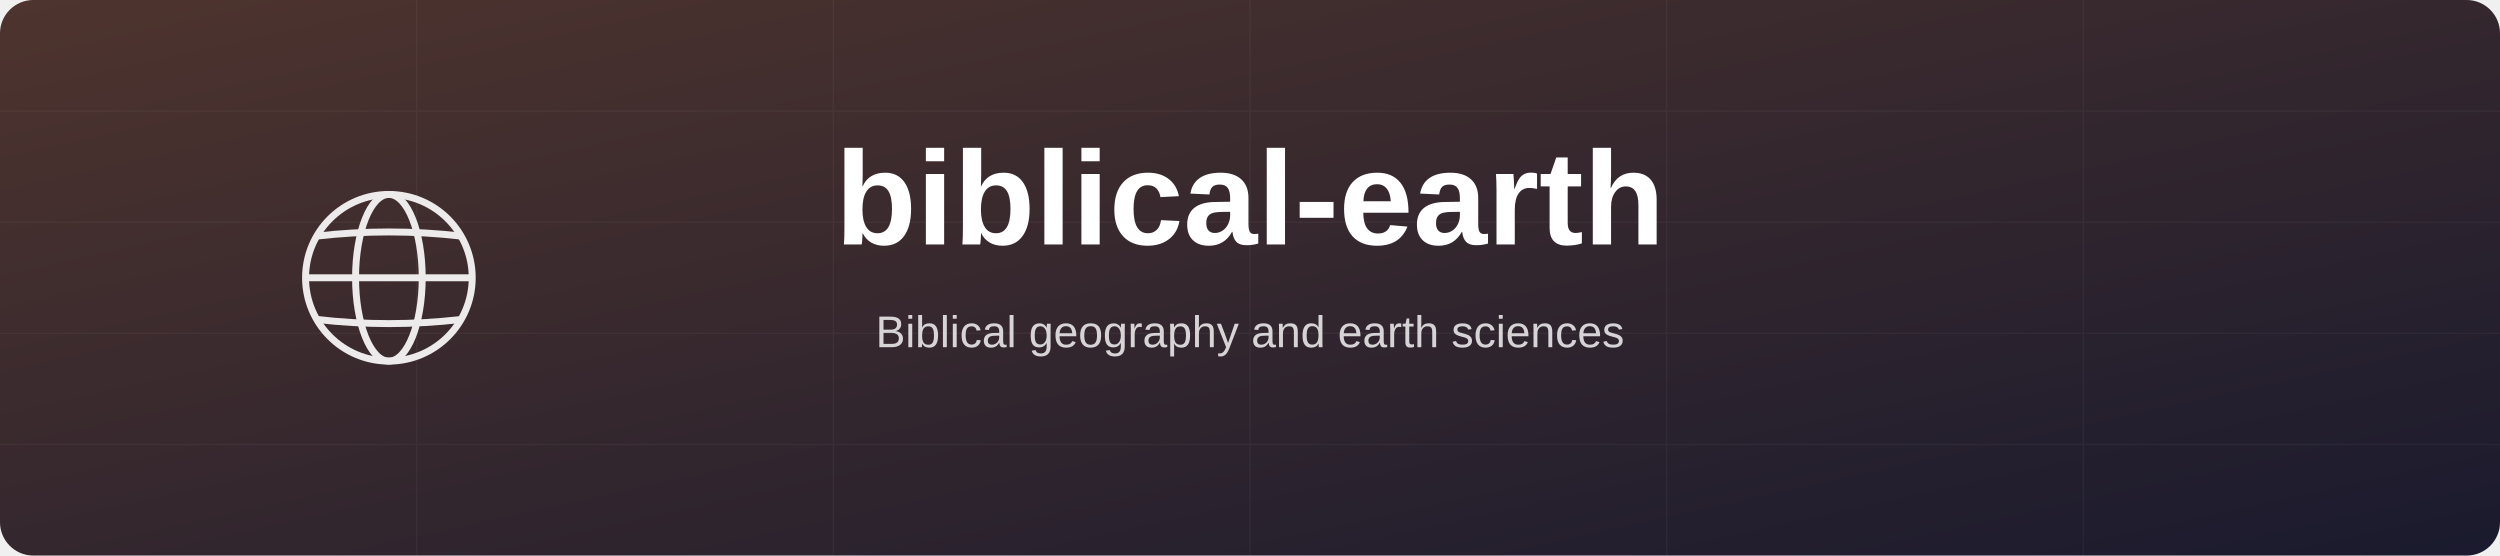
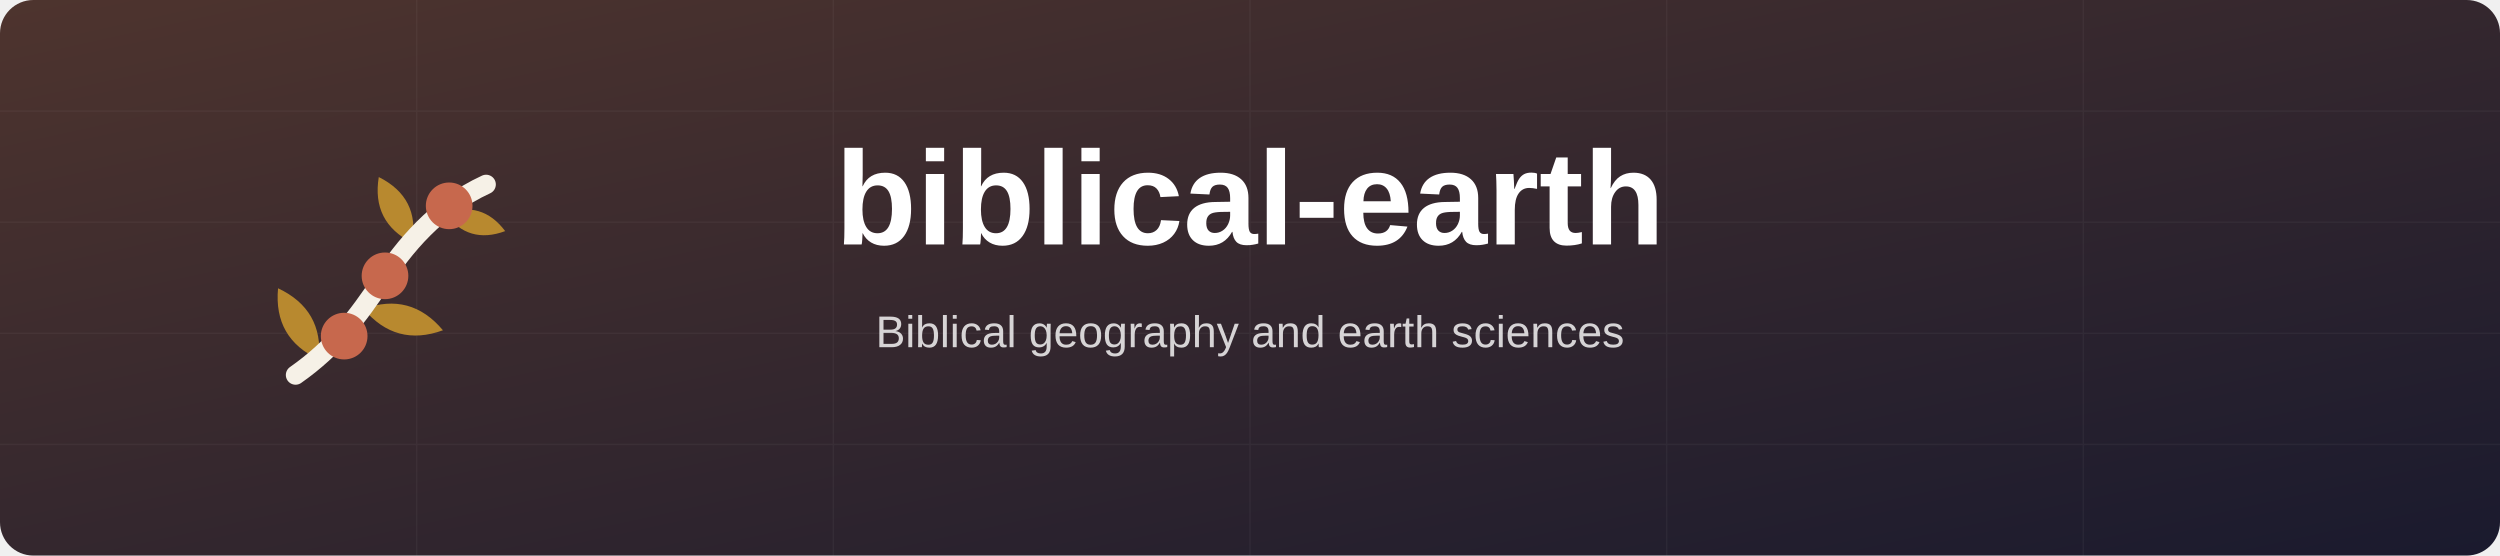
<svg xmlns="http://www.w3.org/2000/svg" width="900" height="200" viewBox="0 0 900 200">
  <defs>
    <linearGradient id="bg" x1="0%" y1="0%" x2="100%" y2="100%">
      <stop offset="0%" style="stop-color:#4E342E" />
      <stop offset="100%" style="stop-color:#1A1A2E" />
    </linearGradient>
  </defs>
  <rect width="900" height="200" rx="12" fill="url(#bg)" />
  <g stroke="white" stroke-width="0.5" opacity="0.04">
    <line x1="0" y1="40" x2="900" y2="40" />
    <line x1="0" y1="80" x2="900" y2="80" />
    <line x1="0" y1="120" x2="900" y2="120" />
    <line x1="0" y1="160" x2="900" y2="160" />
    <line x1="150" y1="0" x2="150" y2="200" />
    <line x1="300" y1="0" x2="300" y2="200" />
    <line x1="450" y1="0" x2="450" y2="200" />
    <line x1="600" y1="0" x2="600" y2="200" />
    <line x1="750" y1="0" x2="750" y2="200" />
  </g>
-   <g transform="translate(140, 100)" fill="none" stroke="white" stroke-width="2.5" opacity="0.9">
-     <circle cx="0" cy="0" r="30" />
-     <ellipse cx="0" cy="0" rx="12" ry="30" />
-     <line x1="-30" y1="0" x2="30" y2="0" />
-     <path d="M-26,-15 Q0,-18 26,-15" />
-     <path d="M-26,15 Q0,18 26,15" />
+   <g transform="translate(95.2, 55.2) scale(1.4)">
+     <path d="M14 53Q15.2 40.2 3.5 34.7Q2.3 47.6 14 53Z M25.5 40Q33.8 49.9 45.9 45.5Q37.6 35.6 25.5 40Z M38 23Q40 11.4 29.4 6.1Q27.5 17.7 38 23Z M46.5 15.5Q52.5 23.5 61.9 20Q55.9 12 46.5 15.5Z" fill="#b8892f" />
+     <path d="M8 57C18 50 24 42 30 33C36 24 44 14 57 8" fill="none" stroke="#f6f1e7" stroke-width="5" stroke-linecap="round" />
+     <circle cx="20.5" cy="47" r="6" fill="#c7684d" />
+     <circle cx="31" cy="31.5" r="6" fill="#c7684d" />
+     <circle cx="47.5" cy="13.5" r="6" fill="#c7684d" />
  </g>
  <text x="450" y="88" text-anchor="middle" font-family="'Segoe UI', 'Helvetica Neue', Arial, sans-serif" font-size="48" font-weight="bold" fill="white">biblical-earth</text>
  <text x="450" y="125" text-anchor="middle" font-family="'Segoe UI', 'Helvetica Neue', Arial, sans-serif" font-size="16" fill="white" opacity="0.8">Biblical geography and earth sciences</text>
</svg>
